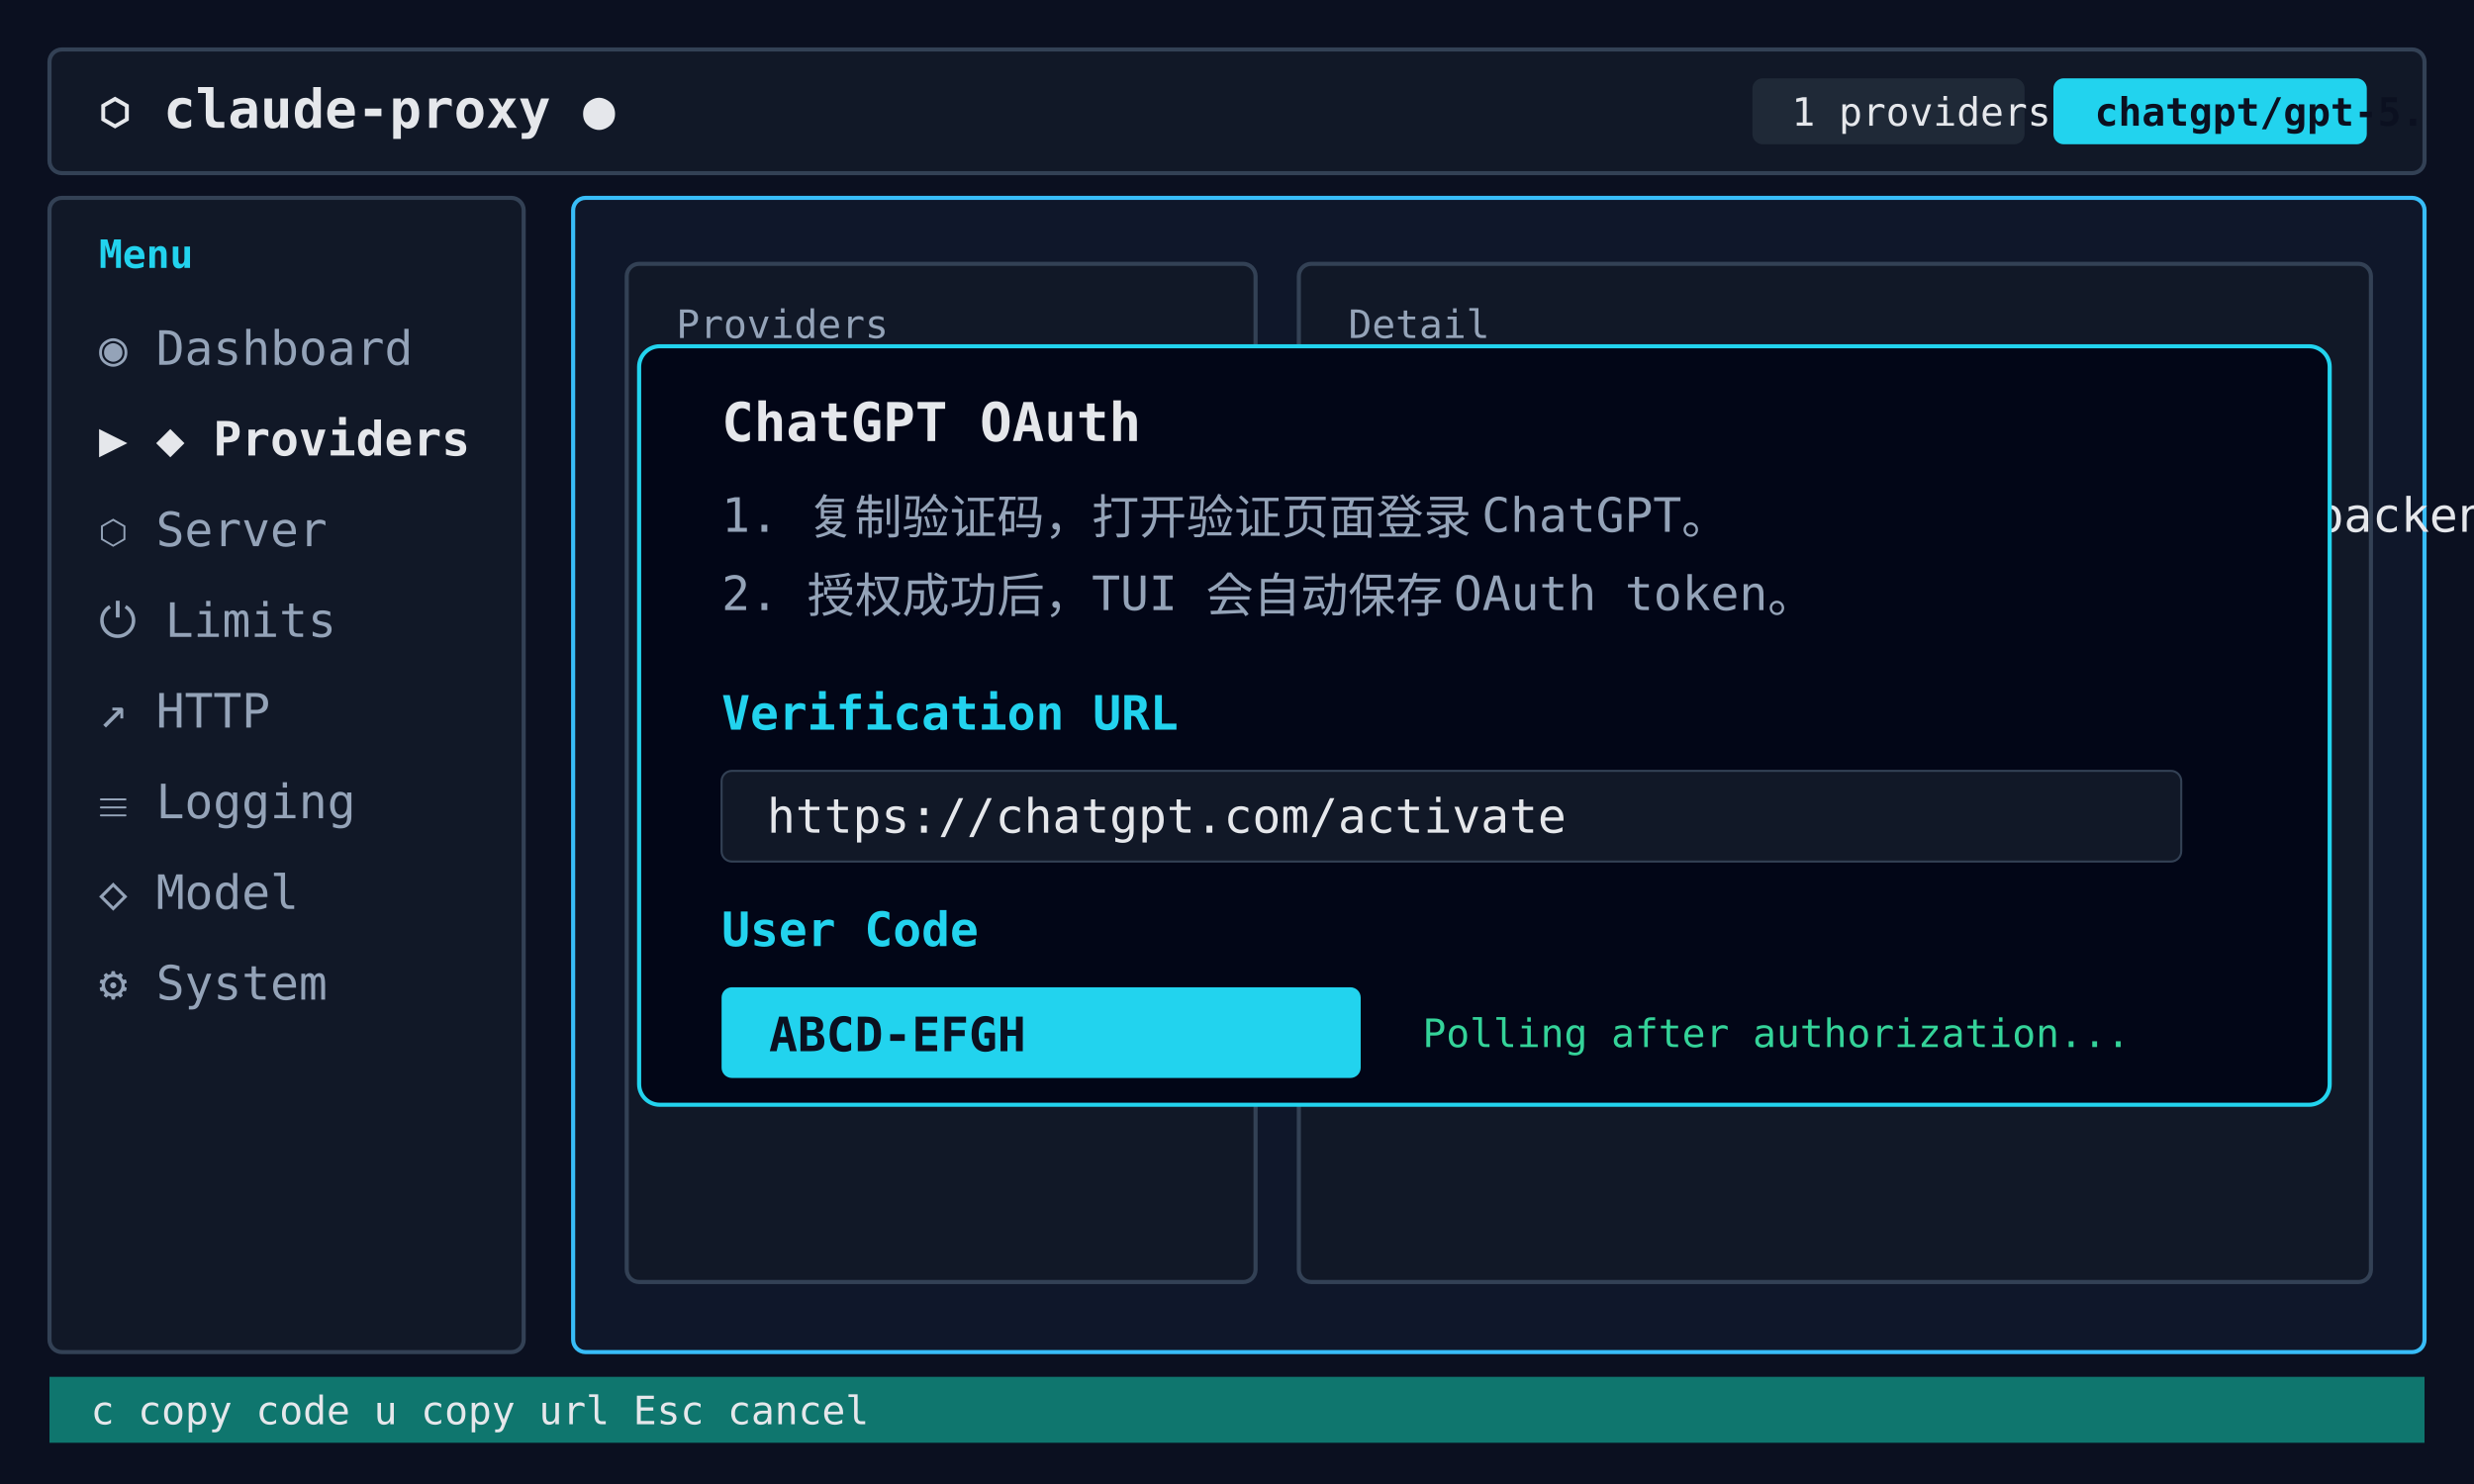
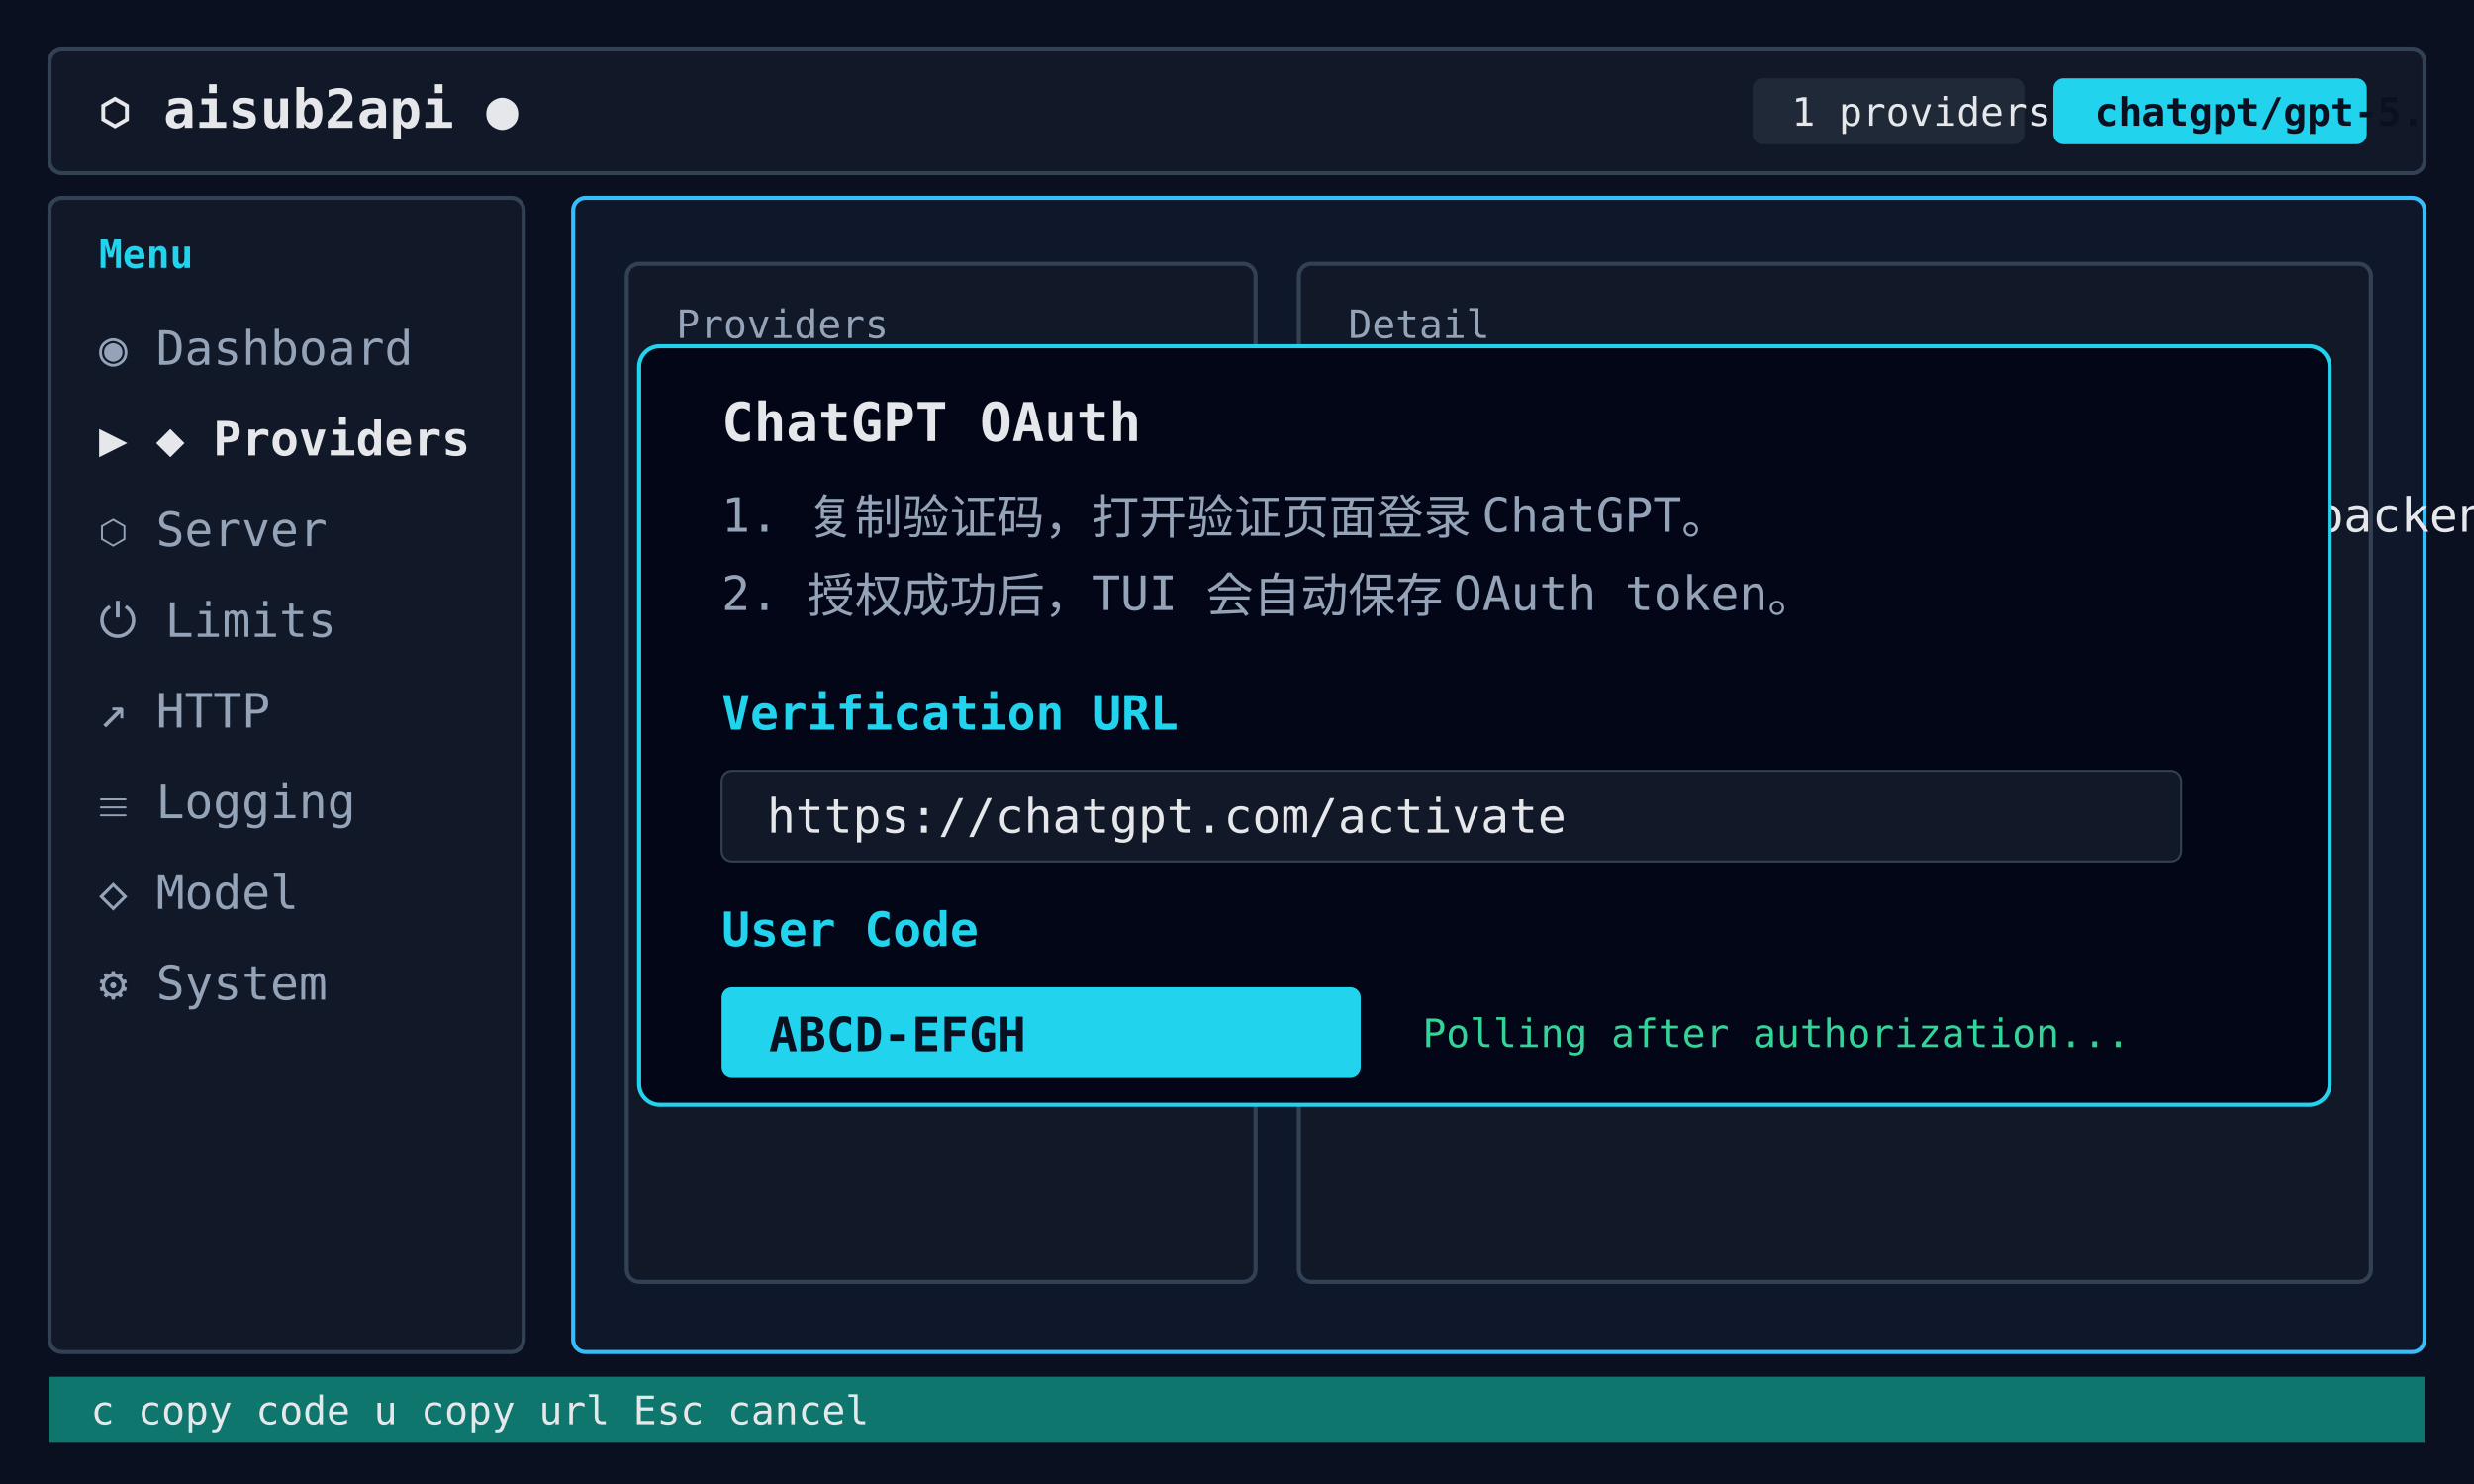
<svg xmlns="http://www.w3.org/2000/svg" width="1200" height="720" viewBox="0 0 1200 720" role="img" aria-labelledby="title desc">
  <defs>
    <style>
      .bg{fill:#0b1020}.panel{fill:#111827;stroke:#334155;stroke-width:2}.panel2{fill:#0f172a;stroke:#38bdf8;stroke-width:2}.muted{fill:#94a3b8}.text{fill:#e5e7eb}.accent{fill:#22d3ee}.accent2{fill:#a7f3d0}.warn{fill:#fbbf24}.key{fill:#0b1020}.keybg{fill:#22d3ee}.overlay{fill:#020617;stroke:#22d3ee;stroke-width:2}.ok{fill:#34d399}.mono{font-family:"JetBrains Mono","Cascadia Mono","SFMono-Regular",Consolas,monospace;font-size:23px}.small{font-size:19px}.title{font-size:26px;font-weight:700}.bold{font-weight:700}
    </style>
  </defs>
  <rect class="bg" width="1200" height="720" />
  <rect class="panel" x="24" y="24" width="1152" height="60" rx="6" />
-   <text class="mono title text" x="48" y="62">⬡ claude-proxy ●</text>
+   <text class="mono title text" x="48" y="62">⬡ aisub2api ●</text>
  <rect x="850" y="38" width="132" height="32" rx="5" fill="#1f2937" />
  <text class="mono small text" x="869" y="61">1 providers</text>
  <rect x="996" y="38" width="152" height="32" rx="5" fill="#22d3ee" />
  <text class="mono small key bold" x="1016" y="61">chatgpt/gpt-5.3-codex</text>
  <rect class="panel" x="24" y="96" width="230" height="560" rx="6" />
  <text class="mono small accent bold" x="48" y="130">Menu</text>
  <text class="mono muted" x="48" y="177">◉ Dashboard</text>
  <text class="mono text bold" x="48" y="221">▶ ◆ Providers</text>
  <text class="mono muted" x="48" y="265">⬡ Server</text>
  <text class="mono muted" x="48" y="309">⏻ Limits</text>
  <text class="mono muted" x="48" y="353">↗ HTTP</text>
  <text class="mono muted" x="48" y="397">☰ Logging</text>
  <text class="mono muted" x="48" y="441">◇ Model</text>
  <text class="mono muted" x="48" y="485">⚙ System</text>
  <rect class="panel2" x="278" y="96" width="898" height="560" rx="6" />
  <rect class="panel" x="304" y="128" width="305" height="494" rx="6" />
  <text class="mono small muted" x="328" y="164">Providers</text>
  <rect x="322" y="186" width="260" height="42" rx="4" fill="#22d3ee" />
  <text class="mono key bold" x="342" y="215">chatgpt  [checking]</text>
  <rect class="panel" x="630" y="128" width="520" height="494" rx="6" />
  <text class="mono small muted" x="654" y="164">Detail</text>
  <text class="mono muted" x="654" y="214">API Key</text>
  <text class="mono text" x="846" y="214">OAuth (auto)</text>
  <text class="mono muted" x="654" y="258">Base URL</text>
  <text class="mono text" x="846" y="258">https://chatgpt.com/backend-api/codex</text>
  <text class="mono muted" x="654" y="302">Proxy</text>
  <text class="mono text" x="846" y="302">(none)</text>
  <rect class="overlay" x="310" y="168" width="820" height="368" rx="10" />
  <text class="mono title text" x="350" y="214">ChatGPT OAuth</text>
  <text class="mono muted" x="350" y="258">1. 复制验证码，打开验证页面登录 ChatGPT。</text>
  <text class="mono muted" x="350" y="296">2. 授权成功后，TUI 会自动保存 OAuth token。</text>
  <text class="mono accent bold" x="350" y="354">Verification URL</text>
  <rect x="350" y="374" width="708" height="44" rx="5" fill="#111827" stroke="#334155" />
  <text class="mono text" x="372" y="404">https://chatgpt.com/activate</text>
  <text class="mono accent bold" x="350" y="459">User Code</text>
  <rect x="350" y="479" width="310" height="44" rx="5" fill="#22d3ee" />
  <text class="mono key bold" x="373" y="510">ABCD-EFGH</text>
  <text class="mono small ok" x="690" y="508">Polling after authorization...</text>
  <rect x="24" y="668" width="1152" height="32" fill="#0f766e" />
  <text class="mono small text" x="44" y="691"> c copy code  u copy url  Esc cancel</text>
</svg>
